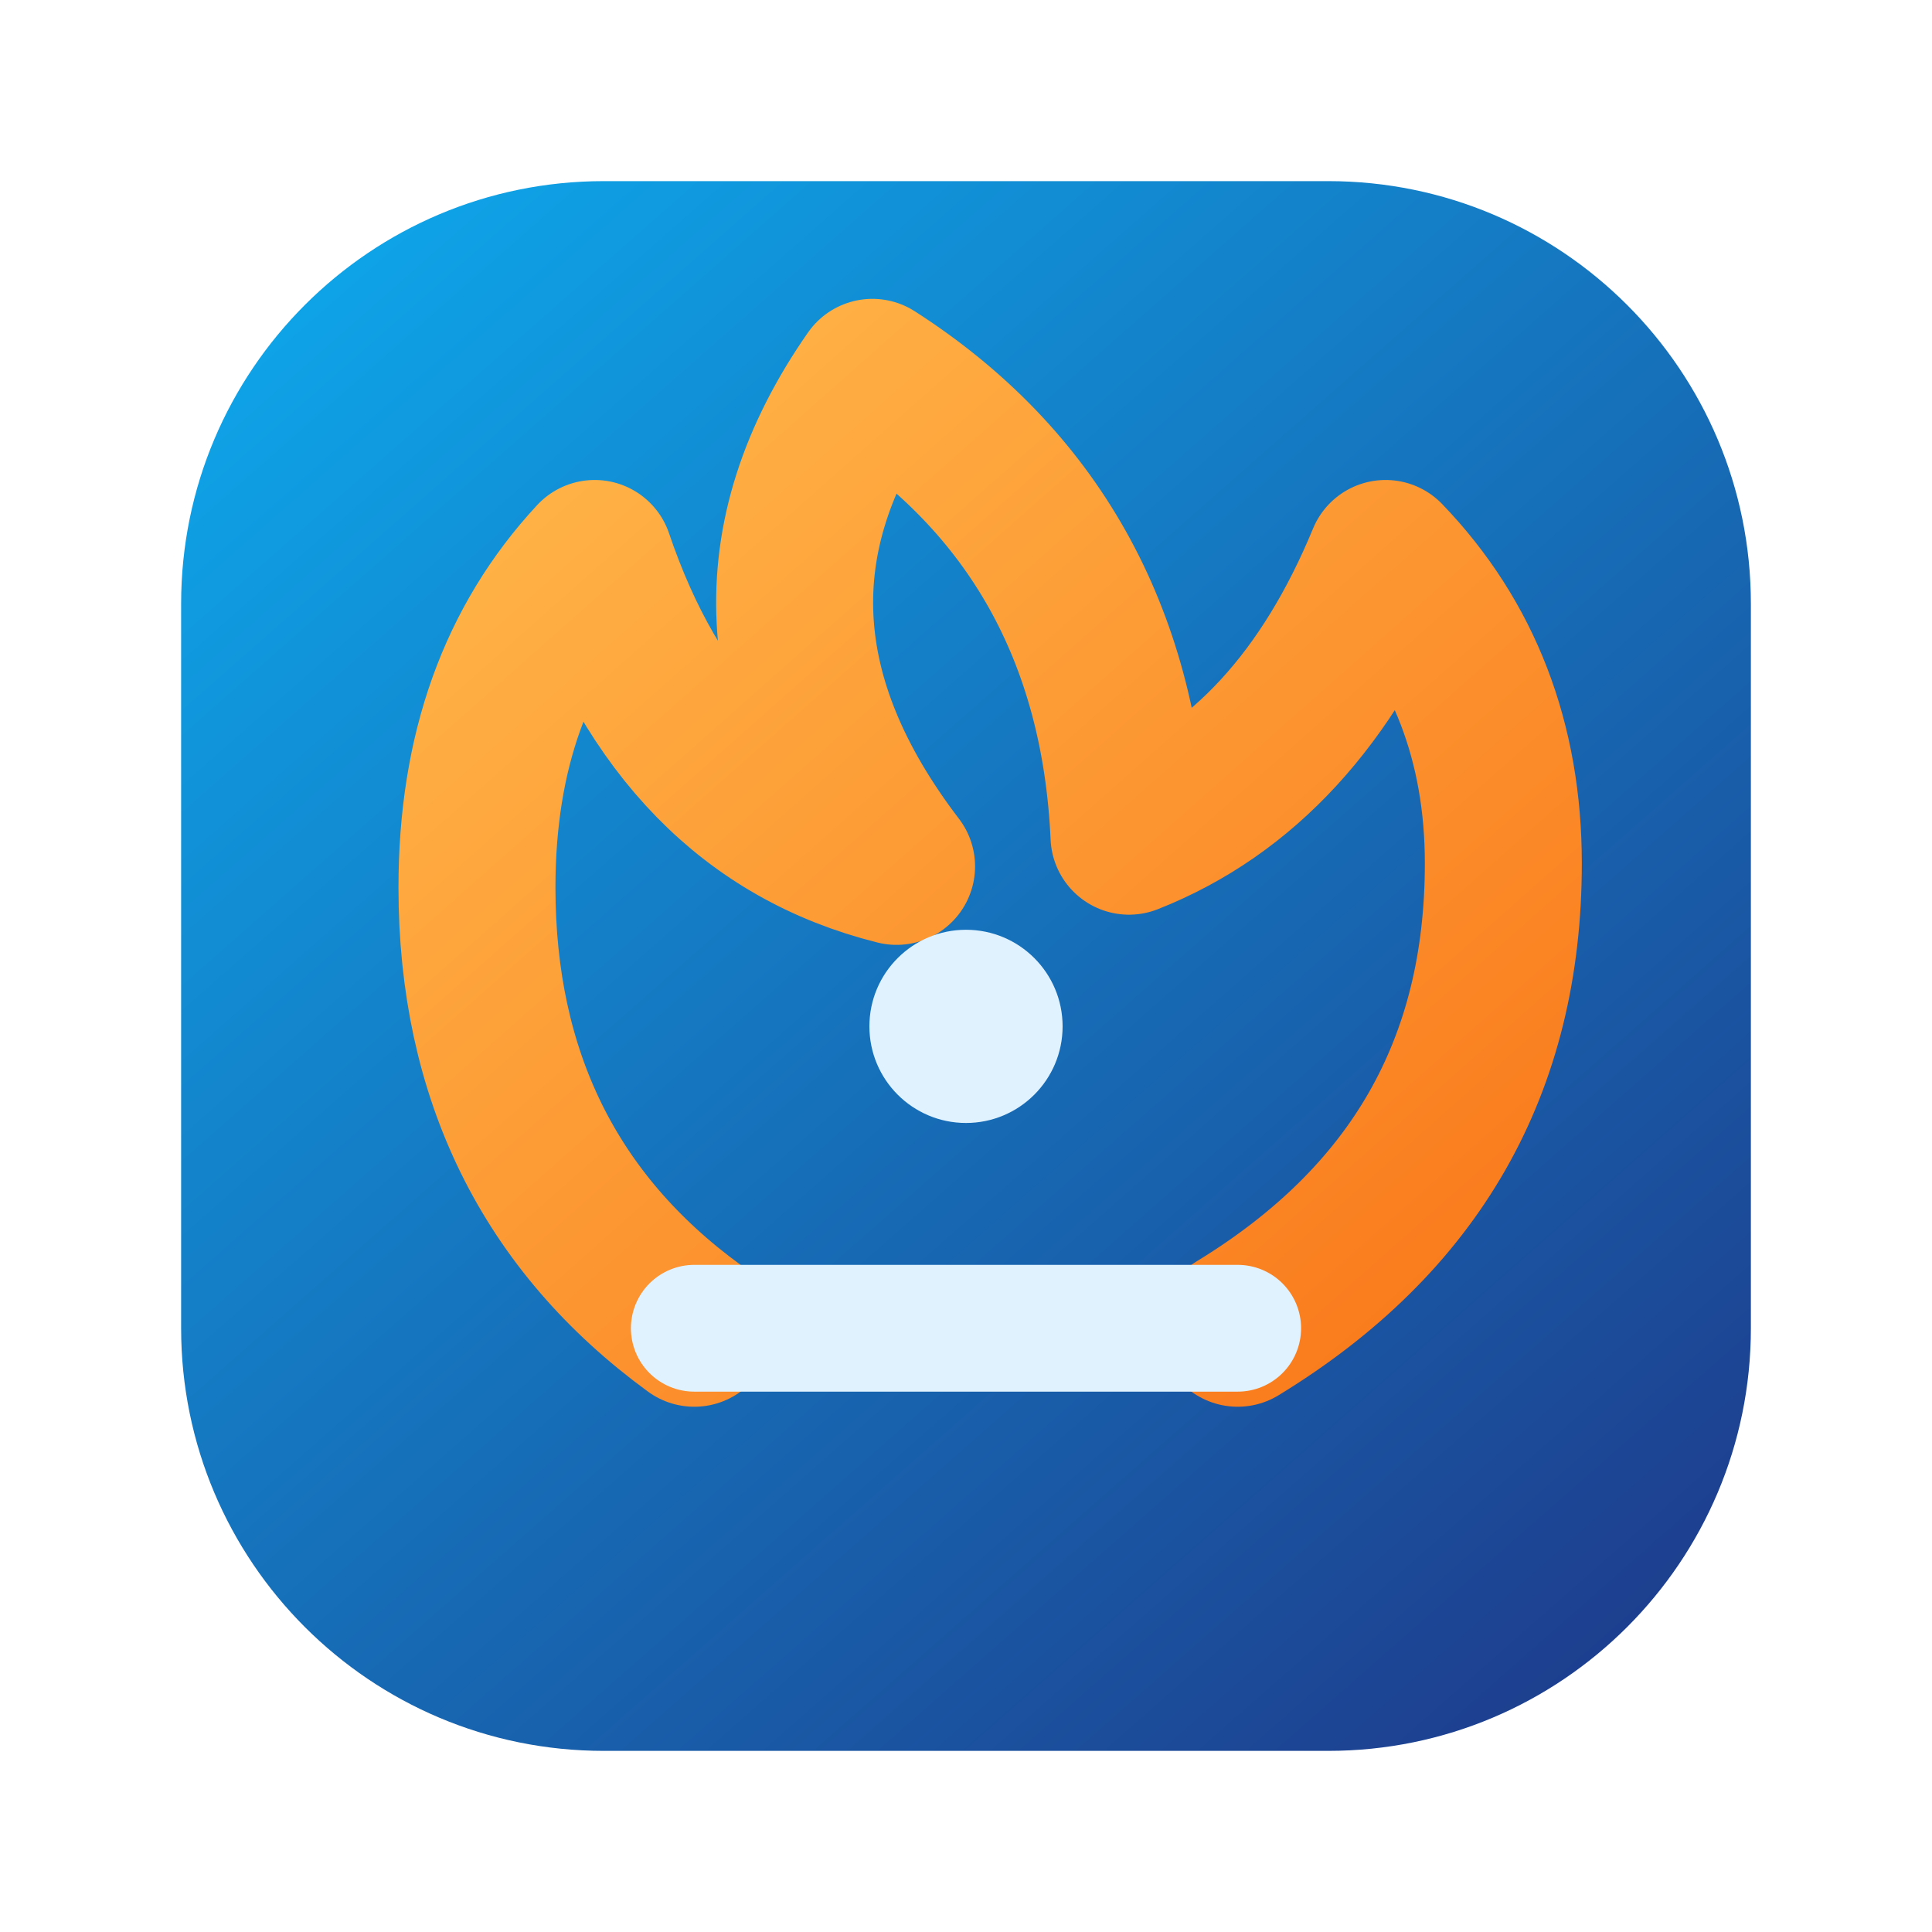
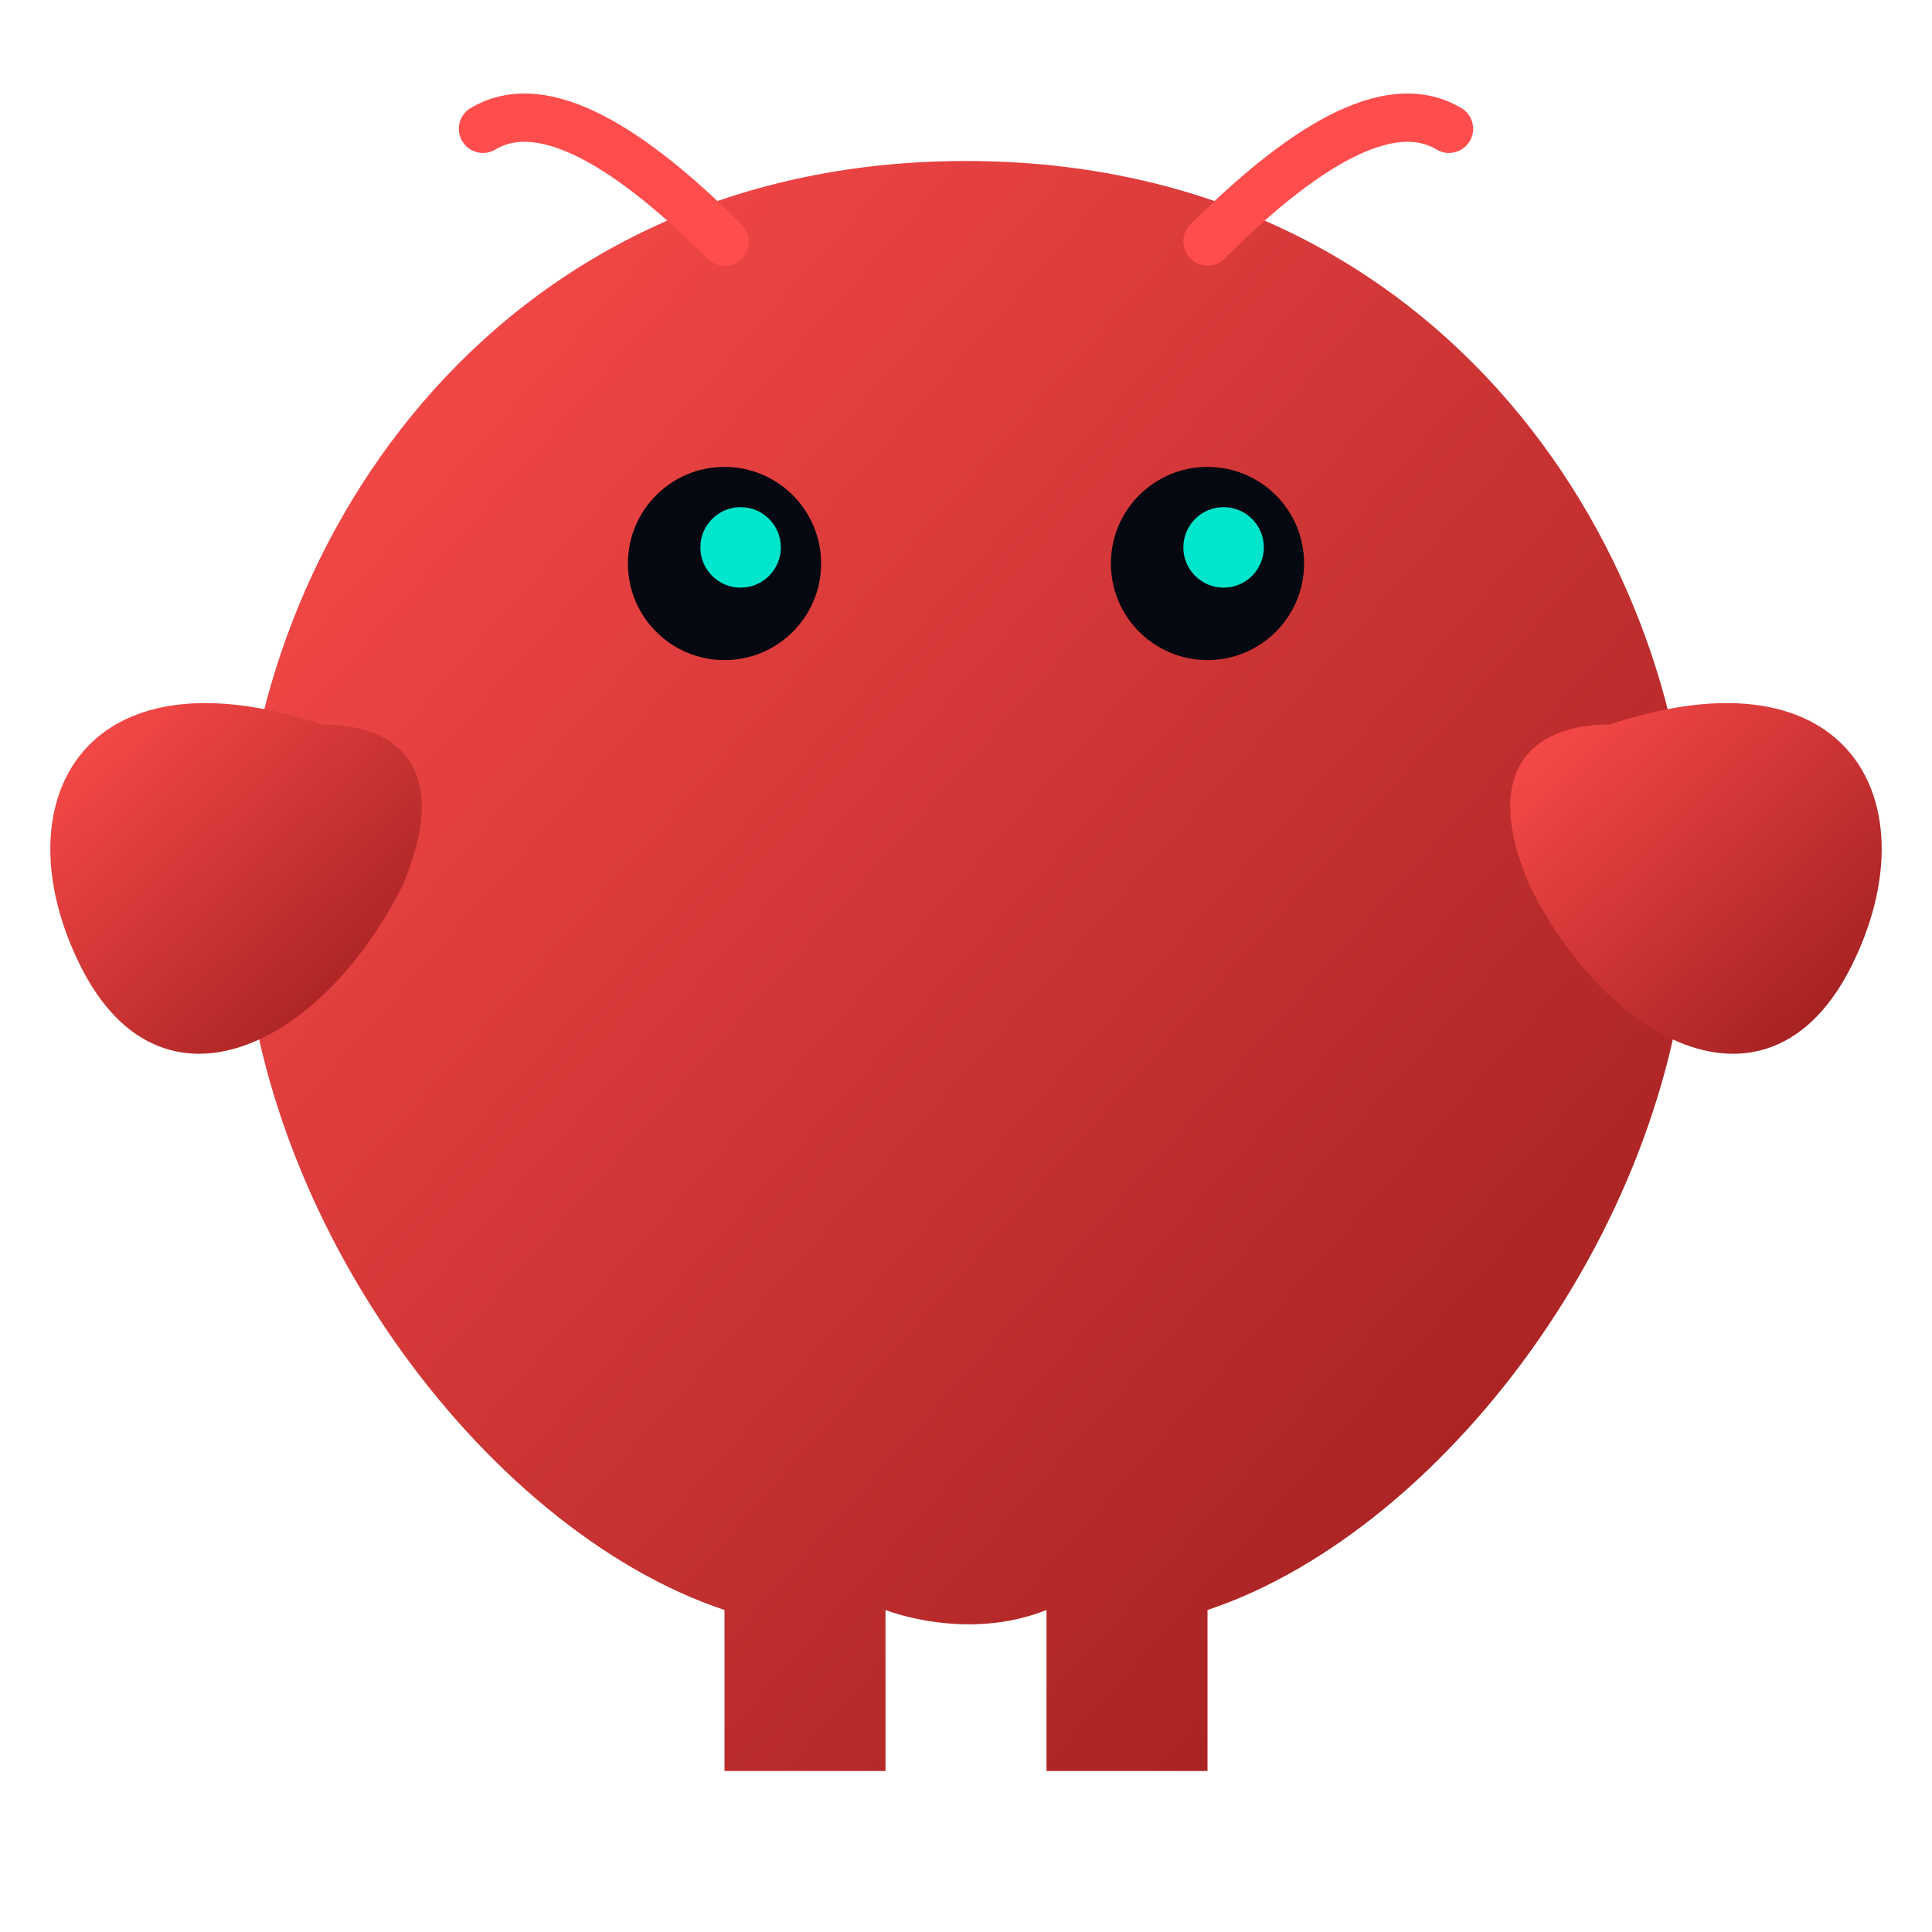
- <svg xmlns="http://www.w3.org/2000/svg" viewBox="0 0 64 64" role="img" aria-label="OpenClaw">
+ <svg xmlns="http://www.w3.org/2000/svg" viewBox="0 0 120 120" fill="none">
  <defs>
-     <linearGradient id="openclaw-bg" x1="10" y1="8" x2="54" y2="58" gradientUnits="userSpaceOnUse">
-       <stop stop-color="#0ea5e9" />
-       <stop offset="1" stop-color="#1e3a8a" />
-     </linearGradient>
-     <linearGradient id="openclaw-claw" x1="18" y1="15" x2="49" y2="50" gradientUnits="userSpaceOnUse">
-       <stop stop-color="#ffb347" />
-       <stop offset="1" stop-color="#f97316" />
+     <linearGradient id="lobster-gradient" x1="0%" y1="0%" x2="100%" y2="100%">
+       <stop offset="0%" stop-color="#ff4d4d" />
+       <stop offset="100%" stop-color="#991b1b" />
    </linearGradient>
  </defs>
-   <rect x="6" y="6" width="52" height="52" rx="14" fill="url(#openclaw-bg)" />
-   <path d="M23 44c-4.8-3.5-7.2-8.4-7.2-14.6 0-4.5 1.3-8.1 3.9-10.9 1.9 5.6 5.2 9 10 10.2-4.2-5.5-4.5-10.9-.8-16.2 5.3 3.4 8.2 8.5 8.5 15.2 3.8-1.5 6.6-4.6 8.5-9.2 2.6 2.7 3.9 6.1 3.9 10.1 0 6.7-2.9 11.8-8.8 15.4" fill="none" stroke="url(#openclaw-claw)" stroke-width="5.2" stroke-linecap="round" stroke-linejoin="round" />
-   <path d="M23 44h18" stroke="#e0f2fe" stroke-width="4.2" stroke-linecap="round" />
-   <circle cx="32" cy="34" r="3.2" fill="#e0f2fe" />
+   <path d="M60 10 C30 10 15 35 15 55 C15 75 30 95 45 100 L45 110 L55 110 L55 100 C55 100 60 102 65 100 L65 110 L75 110 L75 100 C90 95 105 75 105 55 C105 35 90 10 60 10Z" fill="url(#lobster-gradient)" />
+   <path d="M20 45 C5 40 0 50 5 60 C10 70 20 65 25 55 C28 48 25 45 20 45Z" fill="url(#lobster-gradient)" />
+   <path d="M100 45 C115 40 120 50 115 60 C110 70 100 65 95 55 C92 48 95 45 100 45Z" fill="url(#lobster-gradient)" />
+   <path d="M45 15 Q35 5 30 8" stroke="#ff4d4d" stroke-width="3" stroke-linecap="round" />
+   <path d="M75 15 Q85 5 90 8" stroke="#ff4d4d" stroke-width="3" stroke-linecap="round" />
+   <circle cx="45" cy="35" r="6" fill="#050810" />
+   <circle cx="75" cy="35" r="6" fill="#050810" />
+   <circle cx="46" cy="34" r="2.5" fill="#00e5cc" />
+   <circle cx="76" cy="34" r="2.5" fill="#00e5cc" />
</svg>
